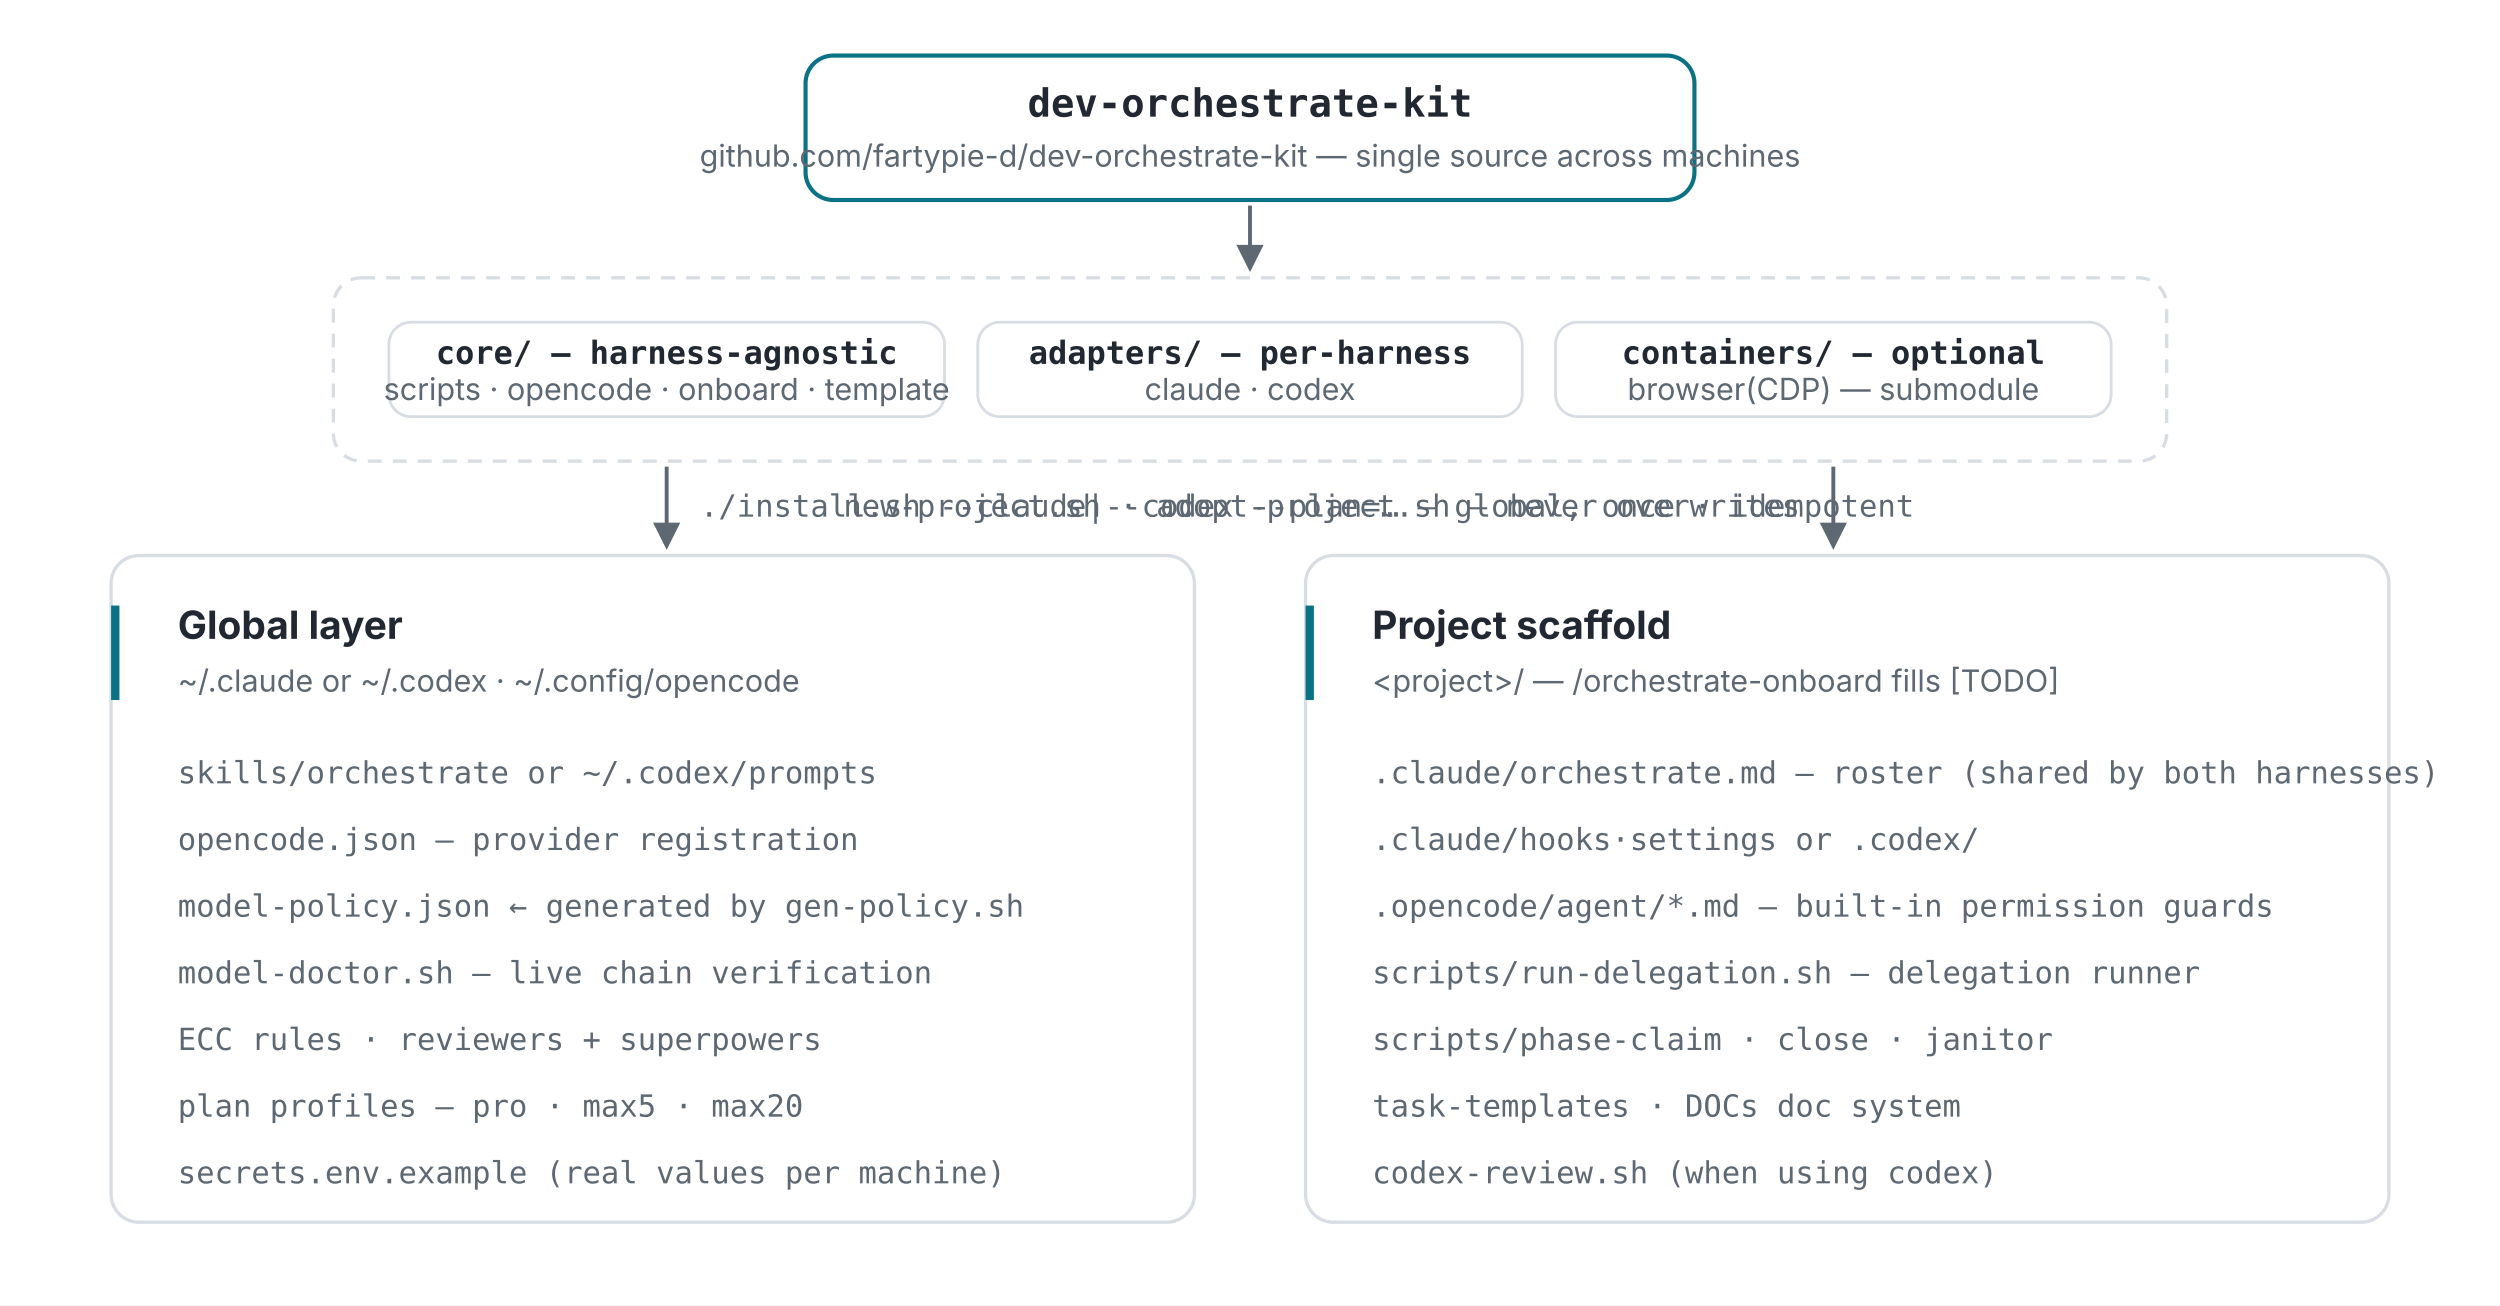
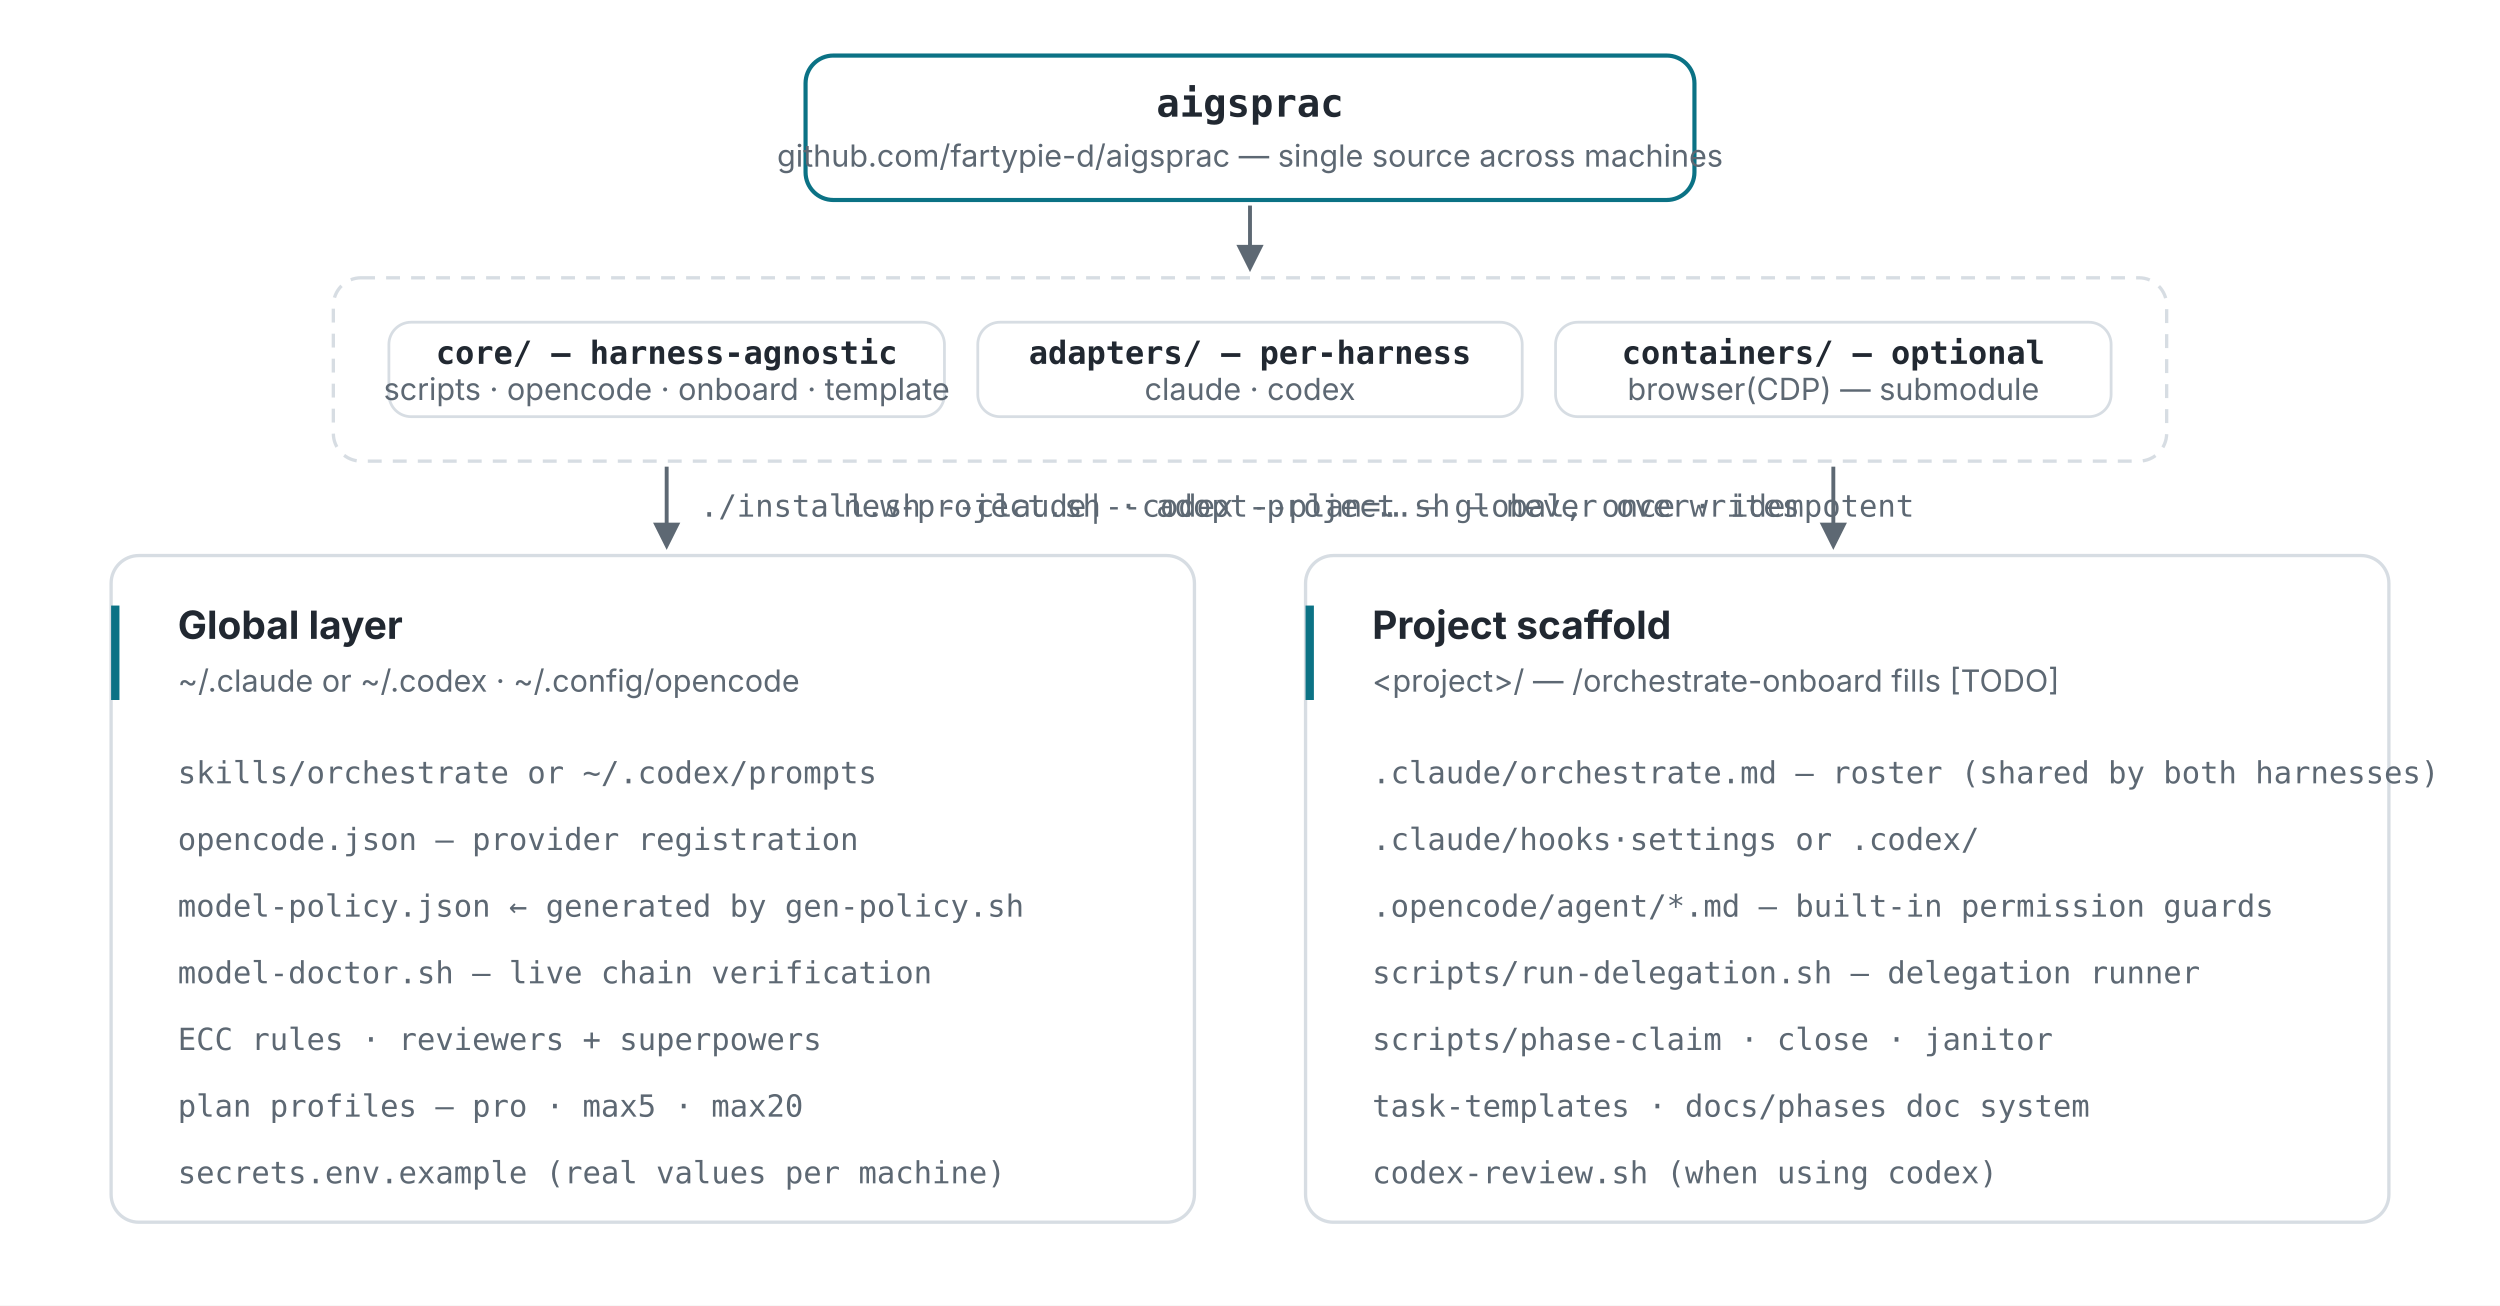
- <svg xmlns="http://www.w3.org/2000/svg" viewBox="0 0 900 470" role="img" aria-label="dev-orchestrate-kit v2 structure. The repo has three layers: core (harness-agnostic scripts, opencode config, onboarding, project template), adapters (claude · codex), and containers (browser — submodule). install.sh installs the global layer (~/.claude or ~/.codex, ~/.config/opencode), while new-project.sh and adopt-project.sh install the project scaffold.">
+ <svg xmlns="http://www.w3.org/2000/svg" viewBox="0 0 900 470" role="img" aria-label="aigsprac v2 structure. The repo has three layers: core (harness-agnostic scripts, opencode config, onboarding, project template), adapters (claude · codex), and containers (browser — submodule). install.sh installs the global layer (~/.claude or ~/.codex, ~/.config/opencode), while new-project.sh and adopt-project.sh install the project scaffold.">
  <style>
svg { font-family: -apple-system, "Apple SD Gothic Neo", "Noto Sans KR", "Malgun Gothic", system-ui, sans-serif; color: #5D6873; }
.lane-h { font-size: 13px; font-weight: 700; fill: #212831; letter-spacing: 0.02em; }
.lane-g { stroke: currentColor; stroke-dasharray: 3 6; opacity: 0.28; }
.bx { fill: #FFFFFF; stroke: #D7DDE3; stroke-width: 1.2; }
.bx-bar { fill: #0B7285; }
.bx-t { font-size: 14px; font-weight: 650; fill: #212831; }
.bx-s { font-size: 11px; fill: #5D6873; }
.gate-bx { fill: #F8EFDC; stroke: #A26A00; stroke-width: 1.3; }
.gate-t { font-size: 14px; font-weight: 700; fill: #A26A00; }
.pill { fill: #EBEFF2; stroke: #D7DDE3; stroke-width: 1; }
.oc-bx { fill: #FFFFFF; stroke: #0B7285; stroke-width: 1.5; }
.opt-bx { fill: none; stroke: #D7DDE3; stroke-width: 1.2; stroke-dasharray: 5 4; }
.fl { stroke: currentColor; stroke-width: 1.4; fill: none; }
.fl-a { stroke: #0B7285; stroke-width: 1.4; fill: none; stroke-dasharray: 5 4; }
.lbl { font-size: 11px; fill: #5D6873; }
.lbl-a { font-size: 11px; fill: #0B7285; font-weight: 600; }
.note-t { font-size: 11.5px; font-weight: 700; fill: #212831; }
.note-l { font-size: 11px; fill: #5D6873; }
.mono-t { font-family: ui-monospace, "SF Mono", Consolas, monospace; }
.chip { fill: #FFFFFF; stroke: #D7DDE3; stroke-width: 1; }
.chip-g { fill: #F8EFDC; stroke: #A26A00; stroke-width: 1.2; }
.chip-h { fill: #E3F0F2; stroke: #0B7285; stroke-width: 1.2; stroke-dasharray: 4 3; }
.chip-t { font-size: 11.5px; font-weight: 600; fill: #212831; }
.sess-bx { fill: #F4F6F8; stroke: #D7DDE3; stroke-width: 1.2; }
.sess-t { font-size: 12px; font-weight: 700; fill: #212831; }
.fl-b { stroke: currentColor; stroke-width: 1.2; fill: none; stroke-dasharray: 5 5; opacity: 0.7; }
</style>
  <rect width="100%" height="100%" fill="#FFFFFF" />
  <defs>
    <marker id="ah2" viewBox="0 0 10 10" refX="8" refY="5" markerWidth="7" markerHeight="7" orient="auto-start-reverse">
      <path d="M0,0 L10,5 L0,10 z" fill="currentColor" />
    </marker>
  </defs>
  <rect class="oc-bx" x="290" y="20" width="320" height="52" rx="10" />
-   <text class="bx-t mono-t" x="450" y="42" text-anchor="middle">dev-orchestrate-kit</text>
-   <text class="bx-s" x="450" y="60" text-anchor="middle">github.com/fartypie-d/dev-orchestrate-kit — single source across machines</text>
+   <text class="bx-t mono-t" x="450" y="42" text-anchor="middle">aigsprac</text>
+   <text class="bx-s" x="450" y="60" text-anchor="middle">github.com/fartypie-d/aigsprac — single source across machines</text>
  <line class="fl" x1="450" y1="74" x2="450" y2="96" marker-end="url(#ah2)" />
  <rect class="opt-bx" x="120" y="100" width="660" height="66" rx="10" />
  <rect class="chip" x="140" y="116" width="200" height="34" rx="8" />
  <text class="chip-t mono-t" x="240" y="131" text-anchor="middle">core/ — harness-agnostic</text>
  <text class="bx-s" x="240" y="144" text-anchor="middle">scripts · opencode · onboard · template</text>
  <rect class="chip" x="352" y="116" width="196" height="34" rx="8" />
  <text class="chip-t mono-t" x="450" y="131" text-anchor="middle">adapters/ — per-harness</text>
  <text class="bx-s" x="450" y="144" text-anchor="middle">claude · codex</text>
  <rect class="chip" x="560" y="116" width="200" height="34" rx="8" />
  <text class="chip-t mono-t" x="660" y="131" text-anchor="middle">containers/ — optional</text>
  <text class="bx-s" x="660" y="144" text-anchor="middle">browser(CDP) — submodule</text>
  <polyline class="fl" points="240,168 240,196" marker-end="url(#ah2)" />
  <text class="lbl mono-t" x="252" y="186" text-anchor="start">./install.sh --claude|--codex --plan=… — global, once · idempotent</text>
  <polyline class="fl" points="660,168 660,196" marker-end="url(#ah2)" />
  <text class="lbl mono-t" x="648" y="186" text-anchor="end">new-project.sh · adopt-project.sh — never overwrites</text>
  <rect class="bx" x="40" y="200" width="390" height="240" rx="10" />
  <rect class="bx-bar" x="40" y="218" width="3" height="34" />
  <text class="bx-t" x="64" y="230">Global layer</text>
  <text class="bx-s" x="64" y="249">~/.claude or ~/.codex · ~/.config/opencode</text>
  <text class="note-l mono-t" x="64" y="282">skills/orchestrate or ~/.codex/prompts</text>
  <text class="note-l mono-t" x="64" y="306">opencode.json — provider registration</text>
  <text class="note-l mono-t" x="64" y="330">model-policy.json ← generated by gen-policy.sh</text>
  <text class="note-l mono-t" x="64" y="354">model-doctor.sh — live chain verification</text>
  <text class="note-l mono-t" x="64" y="378">ECC rules · reviewers + superpowers</text>
  <text class="note-l mono-t" x="64" y="402">plan profiles — pro · max5 · max20</text>
  <text class="note-l mono-t" x="64" y="426">secrets.env.example (real values per machine)</text>
  <rect class="bx" x="470" y="200" width="390" height="240" rx="10" />
  <rect class="bx-bar" x="470" y="218" width="3" height="34" />
  <text class="bx-t" x="494" y="230">Project scaffold</text>
  <text class="bx-s" x="494" y="249">&lt;project&gt;/ — /orchestrate-onboard fills [TODO]</text>
  <text class="note-l mono-t" x="494" y="282">.claude/orchestrate.md — roster (shared by both harnesses)</text>
  <text class="note-l mono-t" x="494" y="306">.claude/hooks·settings or .codex/</text>
  <text class="note-l mono-t" x="494" y="330">.opencode/agent/*.md — built-in permission guards</text>
  <text class="note-l mono-t" x="494" y="354">scripts/run-delegation.sh — delegation runner</text>
  <text class="note-l mono-t" x="494" y="378">scripts/phase-claim · close · janitor</text>
-   <text class="note-l mono-t" x="494" y="402">task-templates · DOCs doc system</text>
+   <text class="note-l mono-t" x="494" y="402">task-templates · docs/phases doc system</text>
  <text class="note-l mono-t" x="494" y="426">codex-review.sh (when using codex)</text>
</svg>
